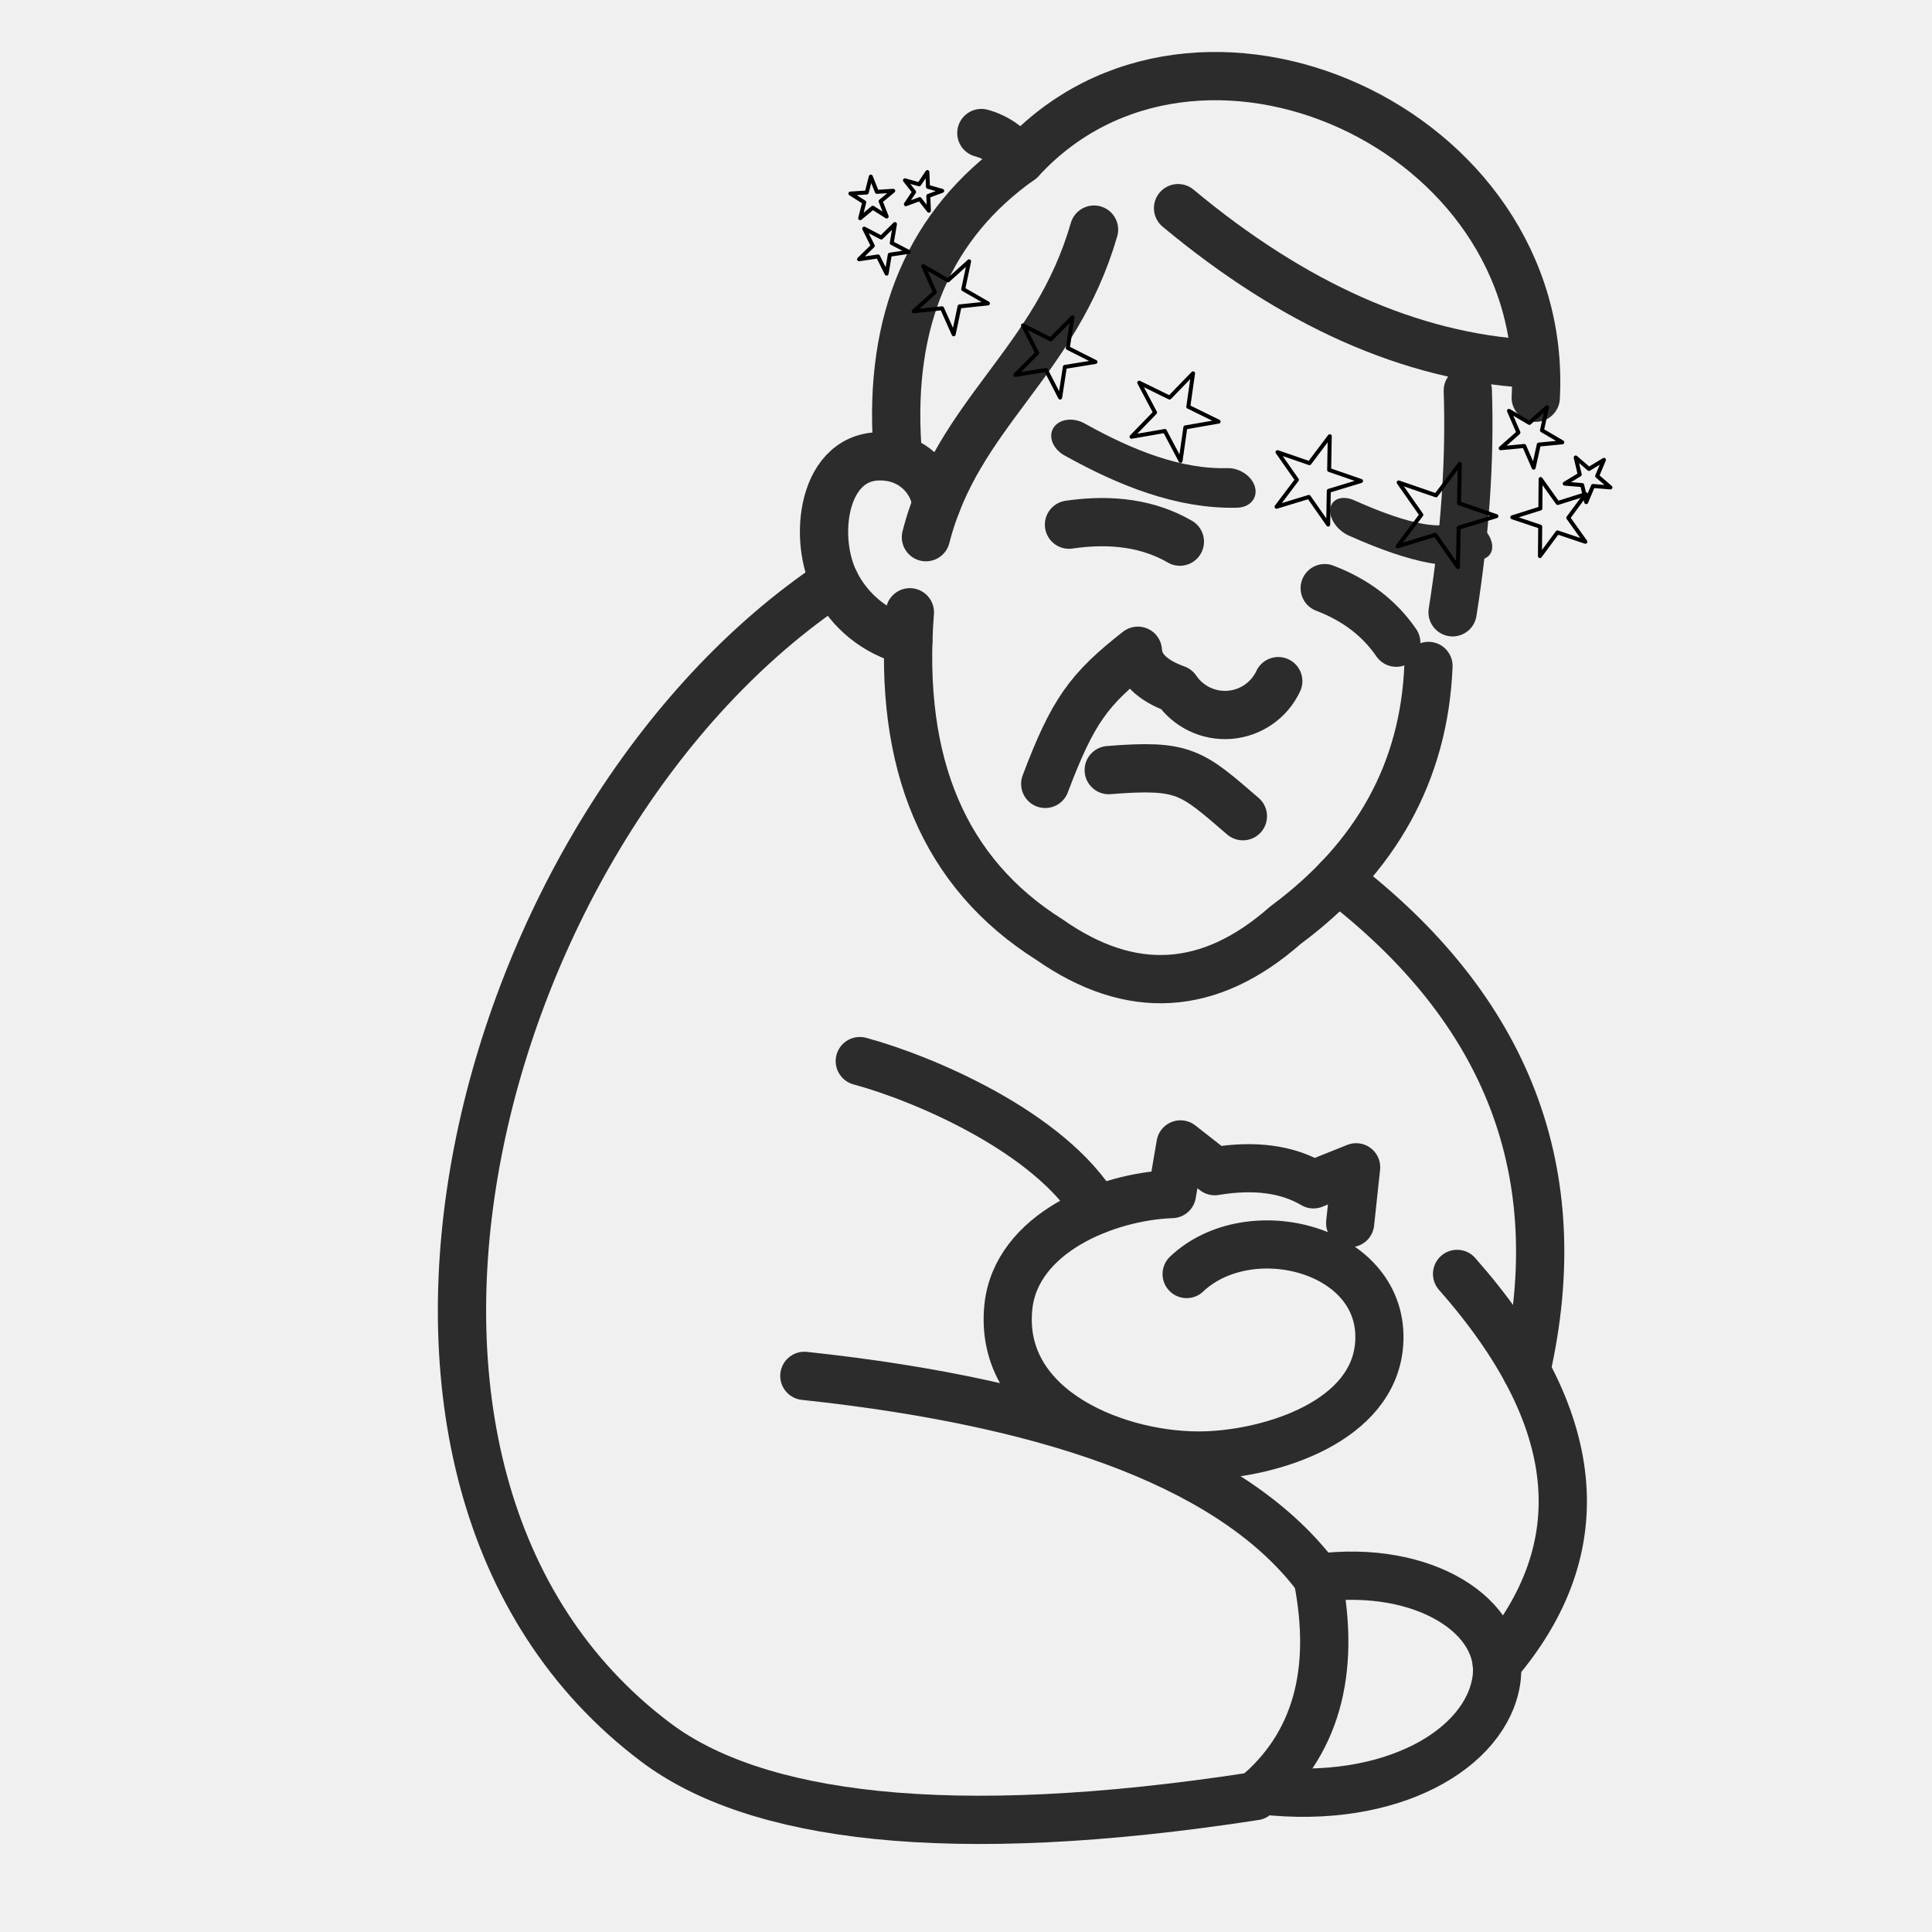
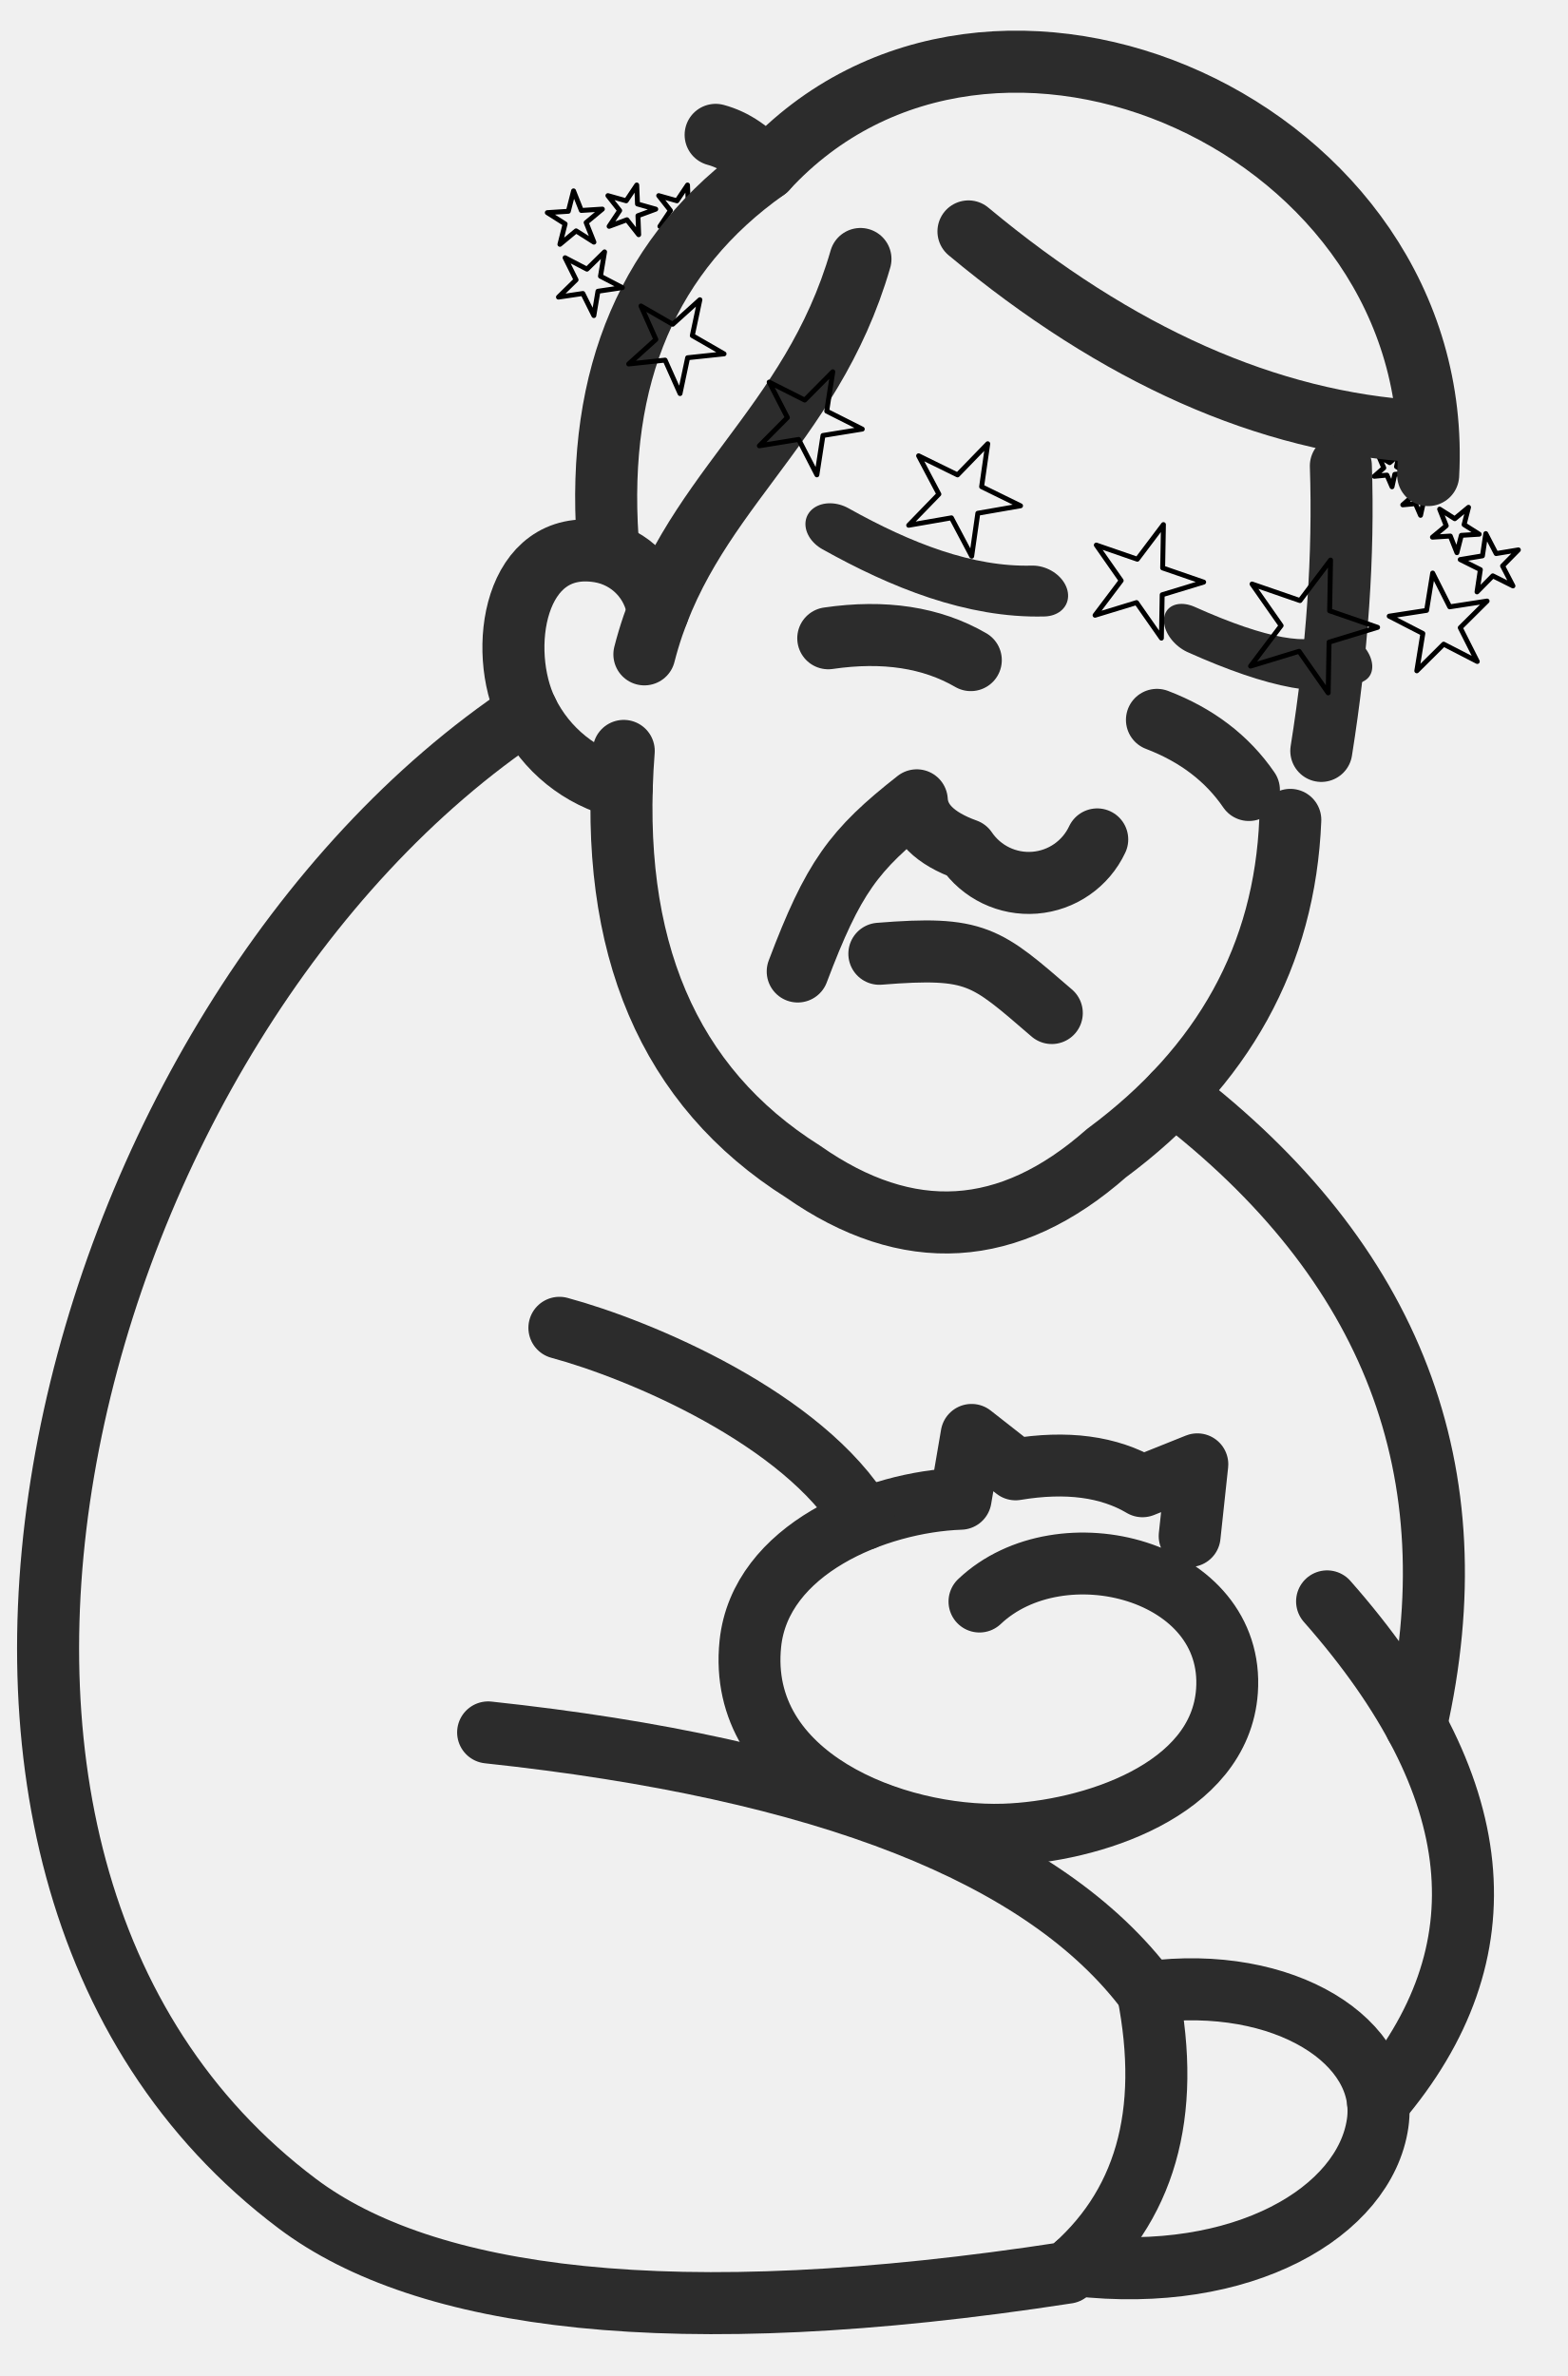
- <svg xmlns="http://www.w3.org/2000/svg" width="100%" height="100%" viewBox="0 0 500 500" version="1.1" xml:space="preserve" style="fill-rule:evenodd;clip-rule:evenodd;stroke-linecap:round;stroke-linejoin:round;stroke-miterlimit:22.926;">
-   <g id="logo" transform="matrix(2.93882,0,0,2.93882,263.196,245.614)">
+ <svg xmlns="http://www.w3.org/2000/svg" width="100%" height="100%" viewBox="0 0 330 500" version="1.1" xml:space="preserve" style="fill-rule:evenodd;clip-rule:evenodd;stroke-linecap:round;stroke-linejoin:round;stroke-miterlimit:1.5;">
+   <g transform="matrix(0.278586,0.0786894,-0.0786894,0.278586,138.265,3.12495)">
+     <path d="M55,113L59.266,126.129L73.07,126.129L61.902,134.243L66.168,147.371L55,139.257L43.832,147.371L48.098,134.243L36.93,126.129L50.734,126.129L55,113Z" style="fill:white;fill-opacity:0;stroke:black;stroke-width:3.57px;" />
+   </g>
+   <g transform="matrix(0.230355,0.146064,-0.146064,0.230355,312.902,72.6919)">
+     <path d="M55,113L59.266,126.129L73.07,126.129L61.902,134.243L66.168,147.371L55,139.257L43.832,147.371L48.098,134.243L36.93,126.129L50.734,126.129L55,113Z" style="fill:none;stroke:black;stroke-width:3.79px;" />
+   </g>
+   <g transform="matrix(0.167449,0.0987609,-0.0987609,0.167449,302.441,77.2338)">
+     <path d="M55,113L59.266,126.129L73.07,126.129L61.902,134.243L66.168,147.371L55,139.257L43.832,147.371L48.098,134.243L36.93,126.129L50.734,126.129L55,113Z" style="fill:none;stroke:black;stroke-width:5.31px;" />
+   </g>
+   <g transform="matrix(0.167449,0.0987609,-0.0987609,0.167449,296.437,71.2296)">
+     <path d="M55,113L59.266,126.129L73.07,126.129L61.902,134.243L66.168,147.371L55,139.257L43.832,147.371L48.098,134.243L36.93,126.129L50.734,126.129L55,113Z" style="fill:none;stroke:black;stroke-width:5.31px;" />
+   </g>
+   <g id="logo" transform="matrix(3.07173,0,0,3.07173,160.25,249.114)">
    <g transform="matrix(1,0,0,1,-51,-79)">
      <g>
-         <path d="M65.185,13.755C75.399,22.26 85.688,26.827 96.051,27.456" style="fill:none;stroke:rgb(44,44,44);stroke-width:4.25px;" />
-         <path d="M96.682,30.447C97.958,6.648 66.746,-7.28 51.328,9.502C43.317,15.155 39.695,23.607 40.462,34.857" style="fill:none;stroke:rgb(44,44,44);stroke-width:4.25px;" />
-         <path d="M51.328,9.502C50.293,8.27 49.138,7.483 47.863,7.14" style="fill:none;stroke:rgb(44,44,44);stroke-width:4.25px;" />
-         <path d="M57.785,15.644C54.382,27.423 45.77,31.832 42.981,42.73" style="fill:none;stroke:rgb(44,44,44);stroke-width:4.25px;" />
+         <path d="M65.185,13.755C75.399,22.26 85.688,26.827 96.051,27.456" style="fill:none;stroke:rgb(44,44,44);stroke-width:4.25px;stroke-miterlimit:22.926;" />
+         <path d="M96.682,30.447C97.958,6.648 66.746,-7.28 51.328,9.502C43.317,15.155 39.695,23.607 40.462,34.857" style="fill:none;stroke:rgb(44,44,44);stroke-width:4.25px;stroke-miterlimit:22.926;" />
+         <path d="M51.328,9.502C50.293,8.27 49.138,7.483 47.863,7.14" style="fill:none;stroke:rgb(44,44,44);stroke-width:4.25px;stroke-miterlimit:22.926;" />
+         <path d="M57.785,15.644C54.382,27.423 45.77,31.832 42.981,42.73" style="fill:none;stroke:rgb(44,44,44);stroke-width:4.25px;stroke-miterlimit:22.926;" />
        <g transform="matrix(0.91359,0.406638,0.317048,-0.71231,-6.18474,35.7578)">
-           <path d="M70.633,36.625C66.398,34.034 61.319,33.788 56.21,34.384" style="fill:none;stroke:rgb(44,44,44);stroke-width:4.25px;" />
+           <path d="M70.633,36.625C66.398,34.034 61.319,33.788 56.21,34.384" style="fill:none;stroke:rgb(44,44,44);stroke-width:4.25px;stroke-miterlimit:22.926;" />
        </g>
-         <path d="M65.344,43.123C62.659,41.566 59.404,41.067 55.58,41.627" style="fill:none;stroke:rgb(44,44,44);stroke-width:4.25px;" />
-         <path d="M78.1,47.218C80.82,48.258 82.919,49.859 84.399,52.021" style="fill:none;stroke:rgb(44,44,44);stroke-width:4.25px;" />
+         <path d="M65.344,43.123C62.659,41.566 59.404,41.067 55.58,41.627" style="fill:none;stroke:rgb(44,44,44);stroke-width:4.25px;stroke-miterlimit:22.926;" />
+         <path d="M78.1,47.218C80.82,48.258 82.919,49.859 84.399,52.021" style="fill:none;stroke:rgb(44,44,44);stroke-width:4.25px;stroke-miterlimit:22.926;" />
        <g transform="matrix(0.767338,0.641242,0.43899,-0.525314,0.742026,11.5575)">
-           <path d="M80.068,41.627C85.61,43.911 88.707,46.483 89.36,49.344" style="fill:none;stroke:rgb(44,44,44);stroke-width:4.25px;" />
+           <path d="M80.068,41.627C85.61,43.911 88.707,46.483 89.36,49.344" style="fill:none;stroke:rgb(44,44,44);stroke-width:4.25px;stroke-miterlimit:22.926;" />
        </g>
-         <path d="M74.007,55.408C73.217,57.094 71.581,58.226 69.724,58.373C67.868,58.52 66.075,57.658 65.03,56.116C62.863,55.338 61.735,54.209 61.644,52.73C57.298,56.137 55.913,58.044 53.487,64.455" style="fill:none;stroke:rgb(44,44,44);stroke-width:4.25px;" />
+         <path d="M74.007,55.408C73.217,57.094 71.581,58.226 69.724,58.373C67.868,58.52 66.075,57.658 65.03,56.116C62.863,55.338 61.735,54.209 61.644,52.73C57.298,56.137 55.913,58.044 53.487,64.455" style="fill:none;stroke:rgb(44,44,44);stroke-width:4.25px;stroke-miterlimit:22.926;" />
        <g transform="matrix(0.759808,0.650147,0.650147,-0.759808,-23.016,70.0621)">
-           <path d="M69.558,63.153C63.568,63.172 62.662,63.3 57.943,58.557" style="fill:none;stroke:rgb(44,44,44);stroke-width:4.25px;" />
+           <path d="M69.558,63.153C63.568,63.172 62.662,63.3 57.943,58.557" style="fill:none;stroke:rgb(44,44,44);stroke-width:4.25px;stroke-miterlimit:22.926;" />
        </g>
-         <path d="M90.7,29.817C90.907,35.926 90.461,42.436 89.36,49.344" style="fill:none;stroke:rgb(44,44,44);stroke-width:4.25px;" />
-         <path d="M87.235,54.069C86.86,63.349 82.66,70.961 74.637,76.904C67.97,82.78 61.041,83.2 53.849,78.164C44.624,72.349 40.529,62.743 41.566,49.344" style="fill:none;stroke:rgb(44,44,44);stroke-width:4.25px;" />
-         <path d="M43.909,39.828C43.633,37.718 42.009,36.039 39.911,35.692C34.051,34.724 32.894,42.444 34.95,46.643C36.231,49.258 38.604,51.172 41.43,51.87" style="fill:none;stroke:rgb(44,44,44);stroke-width:4.25px;" />
-         <path d="M65.939,107.62C71.519,102.336 83.477,105.441 82.897,113.743C82.418,120.576 73.501,123.395 67.635,123.588C60.157,123.834 49.289,119.675 50.241,110.51C50.912,104.04 58.858,100.78 64.65,100.579L65.398,96.202L68.412,98.564C71.912,97.981 74.81,98.367 77.107,99.723L80.867,98.217L80.339,103.135" style="fill:none;stroke:rgb(44,44,44);stroke-width:4.24px;" />
-         <path d="M32.276,116.586C55.401,119.061 70.466,124.993 77.473,134.382" style="fill:none;stroke:rgb(44,44,44);stroke-width:4.25px;" />
-         <path d="M77.473,134.382C79.123,142.756 77.286,149.161 71.961,153.595C44.819,157.785 27.9,155.407 19.205,148.87C-12.049,125.374 3.393,67.618 34.95,46.643" style="fill:none;stroke:rgb(44,44,44);stroke-width:4.25px;" />
-         <path d="M72.554,153.08C84.006,154.407 92.346,149.41 93.221,143.358C94.02,137.841 86.883,133.148 77.473,134.382" style="fill:none;stroke:rgb(44,44,44);stroke-width:4.25px;" />
-         <path d="M89.757,107.609C100.866,120.21 102.032,131.653 93.253,141.936" style="fill:none;stroke:rgb(44,44,44);stroke-width:4.25px;" />
-         <path d="M79.268,72.853C94.261,84.33 99.786,98.751 95.842,116.117" style="fill:none;stroke:rgb(44,44,44);stroke-width:4.25px;" />
-         <path d="M37.159,88.868C42.674,90.356 53.892,95.074 58.02,101.975" style="fill:none;stroke:rgb(44,44,44);stroke-width:4.25px;" />
+         <path d="M90.7,29.817C90.907,35.926 90.461,42.436 89.36,49.344" style="fill:none;stroke:rgb(44,44,44);stroke-width:4.25px;stroke-miterlimit:22.926;" />
+         <path d="M87.235,54.069C86.86,63.349 82.66,70.961 74.637,76.904C67.97,82.78 61.041,83.2 53.849,78.164C44.624,72.349 40.529,62.743 41.566,49.344" style="fill:none;stroke:rgb(44,44,44);stroke-width:4.25px;stroke-miterlimit:22.926;" />
+         <path d="M43.909,39.828C43.633,37.718 42.009,36.039 39.911,35.692C34.051,34.724 32.894,42.444 34.95,46.643C36.231,49.258 38.604,51.172 41.43,51.87" style="fill:none;stroke:rgb(44,44,44);stroke-width:4.25px;stroke-miterlimit:22.926;" />
+         <path d="M65.939,107.62C71.519,102.336 83.477,105.441 82.897,113.743C82.418,120.576 73.501,123.395 67.635,123.588C60.157,123.834 49.289,119.675 50.241,110.51C50.912,104.04 58.858,100.78 64.65,100.579L65.398,96.202L68.412,98.564C71.912,97.981 74.81,98.367 77.107,99.723L80.867,98.217L80.339,103.135" style="fill:none;stroke:rgb(44,44,44);stroke-width:4.24px;stroke-miterlimit:22.926;" />
+         <path d="M32.276,116.586C55.401,119.061 70.466,124.993 77.473,134.382" style="fill:none;stroke:rgb(44,44,44);stroke-width:4.25px;stroke-miterlimit:22.926;" />
+         <path d="M77.473,134.382C79.123,142.756 77.286,149.161 71.961,153.595C44.819,157.785 27.9,155.407 19.205,148.87C-12.049,125.374 3.393,67.618 34.95,46.643" style="fill:none;stroke:rgb(44,44,44);stroke-width:4.25px;stroke-miterlimit:22.926;" />
+         <path d="M72.554,153.08C84.006,154.407 92.346,149.41 93.221,143.358C94.02,137.841 86.883,133.148 77.473,134.382" style="fill:none;stroke:rgb(44,44,44);stroke-width:4.25px;stroke-miterlimit:22.926;" />
+         <path d="M89.757,107.609C100.866,120.21 102.032,131.653 93.253,141.936" style="fill:none;stroke:rgb(44,44,44);stroke-width:4.25px;stroke-miterlimit:22.926;" />
+         <path d="M79.268,72.853C94.261,84.33 99.786,98.751 95.842,116.117" style="fill:none;stroke:rgb(44,44,44);stroke-width:4.25px;stroke-miterlimit:22.926;" />
+         <path d="M37.159,88.868C42.674,90.356 53.892,95.074 58.02,101.975" style="fill:none;stroke:rgb(44,44,44);stroke-width:4.25px;stroke-miterlimit:22.926;" />
      </g>
    </g>
  </g>
-   <g transform="matrix(0.319045,0.166442,-0.166442,0.319045,232.872,12.7839)">
-     <path d="M55,113L59.266,126.129L73.07,126.129L61.902,134.243L66.168,147.371L55,139.257L43.832,147.371L48.098,134.243L36.93,126.129L50.734,126.129L55,113Z" style="fill:white;fill-opacity:0;stroke:black;stroke-width:2.87px;stroke-miterlimit:1.5;" />
+   <g transform="matrix(0.333474,0.173969,-0.173969,0.333474,128.555,5.75389)">
+     <path d="M55,113L59.266,126.129L73.07,126.129L61.902,134.243L66.168,147.371L55,139.257L43.832,147.371L48.098,134.243L36.93,126.129L50.734,126.129L55,113Z" style="fill:white;fill-opacity:0;stroke:black;stroke-width:2.75px;" />
  </g>
-   <g transform="matrix(0.113492,0.285609,-0.285609,0.113492,257.199,20.8458)">
-     <path d="M55,113L59.266,126.129L73.07,126.129L61.902,134.243L66.168,147.371L55,139.257L43.832,147.371L48.098,134.243L36.93,126.129L50.734,126.129L55,113Z" style="fill:white;fill-opacity:0;stroke:black;stroke-width:3.36px;stroke-miterlimit:1.5;" />
+   <g transform="matrix(0.118625,0.298526,-0.298526,0.118625,153.981,14.1804)">
+     <path d="M55,113L59.266,126.129L73.07,126.129L61.902,134.243L66.168,147.371L55,139.257L43.832,147.371L48.098,134.243L36.93,126.129L50.734,126.129L55,113Z" style="fill:white;fill-opacity:0;stroke:black;stroke-width:3.22px;" />
  </g>
-   <g transform="matrix(0.266532,0.0752846,-0.0752846,0.266532,233.853,10.2687)">
-     <path d="M55,113L59.266,126.129L73.07,126.129L61.902,134.243L66.168,147.371L55,139.257L43.832,147.371L48.098,134.243L36.93,126.129L50.734,126.129L55,113Z" style="fill:white;fill-opacity:0;stroke:black;stroke-width:3.73px;stroke-miterlimit:1.5;" />
+   <g transform="matrix(0.278586,0.0786894,-0.0786894,0.278586,127.58,3.12495)">
+     <path d="M55,113L59.266,126.129L73.07,126.129L61.902,134.243L66.168,147.371L55,139.257L43.832,147.371L48.098,134.243L36.93,126.129L50.734,126.129L55,113Z" style="fill:white;fill-opacity:0;stroke:black;stroke-width:3.57px;" />
  </g>
-   <g transform="matrix(0.46302,0.266733,-0.266733,0.46302,255.48,0.632643)">
-     <path d="M55,113L59.266,126.129L73.07,126.129L61.902,134.243L66.168,147.371L55,139.257L43.832,147.371L48.098,134.243L36.93,126.129L50.734,126.129L55,113Z" style="fill:white;fill-opacity:0;stroke:black;stroke-width:1.93px;stroke-miterlimit:1.5;" />
+   <g transform="matrix(0.483961,0.278796,-0.278796,0.483961,152.185,-6.94694)">
+     <path d="M55,113L59.266,126.129L73.07,126.129L61.902,134.243L66.168,147.371L55,139.257L43.832,147.371L48.098,134.243L36.93,126.129L50.734,126.129L55,113Z" style="fill:white;fill-opacity:0;stroke:black;stroke-width:1.85px;" />
  </g>
-   <g transform="matrix(0.51873,0.261719,-0.261719,0.51873,278.609,9.11929)">
-     <path d="M55,113L59.266,126.129L73.07,126.129L61.902,134.243L66.168,147.371L55,139.257L43.832,147.371L48.098,134.243L36.93,126.129L50.734,126.129L55,113Z" style="fill:white;fill-opacity:0;stroke:black;stroke-width:1.78px;stroke-miterlimit:1.5;" />
+   <g transform="matrix(0.54219,0.273555,-0.273555,0.54219,176.36,1.92352)">
+     <path d="M55,113L59.266,126.129L73.07,126.129L61.902,134.243L66.168,147.371L55,139.257L43.832,147.371L48.098,134.243L36.93,126.129L50.734,126.129L55,113Z" style="fill:white;fill-opacity:0;stroke:black;stroke-width:1.7px;" />
  </g>
-   <g transform="matrix(0.568075,0.278589,-0.278589,0.568075,309.001,17.1052)">
-     <path d="M55,113L59.266,126.129L73.07,126.129L61.902,134.243L66.168,147.371L55,139.257L43.832,147.371L48.098,134.243L36.93,126.129L50.734,126.129L55,113Z" style="fill:white;fill-opacity:0;stroke:black;stroke-width:1.63px;stroke-miterlimit:1.5;" />
+   <g transform="matrix(0.593767,0.291188,-0.291188,0.593767,208.127,10.2706)">
+     <path d="M55,113L59.266,126.129L73.07,126.129L61.902,134.243L66.168,147.371L55,139.257L43.832,147.371L48.098,134.243L36.93,126.129L50.734,126.129L55,113Z" style="fill:white;fill-opacity:0;stroke:black;stroke-width:1.56px;" />
  </g>
-   <g transform="matrix(0.598137,0.206284,-0.206284,0.598137,334.555,33.9593)">
-     <path d="M55,113L59.266,126.129L73.07,126.129L61.902,134.243L66.168,147.371L55,139.257L43.832,147.371L48.098,134.243L36.93,126.129L50.734,126.129L55,113Z" style="fill:white;fill-opacity:0;stroke:black;stroke-width:1.63px;stroke-miterlimit:1.5;" />
+   <g transform="matrix(0.625189,0.215613,-0.215613,0.625189,234.836,27.887)">
+     <path d="M55,113L59.266,126.129L73.07,126.129L61.902,134.243L66.168,147.371L55,139.257L43.832,147.371L48.098,134.243L36.93,126.129L50.734,126.129L55,113Z" style="fill:white;fill-opacity:0;stroke:black;stroke-width:1.56px;" />
  </g>
-   <g transform="matrix(0.69956,0.241262,-0.241262,0.69956,366.577,27.7184)">
-     <path d="M55,113L59.266,126.129L73.07,126.129L61.902,134.243L66.168,147.371L55,139.257L43.832,147.371L48.098,134.243L36.93,126.129L50.734,126.129L55,113Z" style="fill:none;stroke:black;stroke-width:1.4px;stroke-miterlimit:1.5;" />
+   <g transform="matrix(0.731199,0.252173,-0.252173,0.731199,268.306,21.3638)">
+     <path d="M55,113L59.266,126.129L73.07,126.129L61.902,134.243L66.168,147.371L55,139.257L43.832,147.371L48.098,134.243L36.93,126.129L50.734,126.129L55,113Z" style="fill:none;stroke:black;stroke-width:1.34px;" />
  </g>
-   <g transform="matrix(0.526331,-0.165834,0.165834,0.526331,351.026,73.6159)">
-     <path d="M55,113L59.266,126.129L73.07,126.129L61.902,134.243L66.168,147.371L55,139.257L43.832,147.371L48.098,134.243L36.93,126.129L50.734,126.129L55,113Z" style="fill:none;stroke:black;stroke-width:1.87px;stroke-miterlimit:1.5;" />
+   <g transform="matrix(0.570035,-0.0880459,0.0880459,0.570035,260.216,61.0193)">
+     <path d="M55,113L59.266,126.129L73.07,126.129L61.902,134.243L66.168,147.371L55,139.257L43.832,147.371L48.098,134.243L36.93,126.129L50.734,126.129L55,113Z" style="fill:none;stroke:black;stroke-width:1.79px;" />
  </g>
-   <g transform="matrix(0.280754,-0.170419,0.170419,0.280754,373.09,96.0478)">
-     <path d="M55,113L59.266,126.129L73.07,126.129L61.902,134.243L66.168,147.371L55,139.257L43.832,147.371L48.098,134.243L36.93,126.129L50.734,126.129L55,113Z" style="fill:none;stroke:black;stroke-width:3.14px;stroke-miterlimit:1.5;" />
-   </g>
-   <g transform="matrix(0.381918,0.225254,-0.225254,0.381918,404.834,49.8439)">
-     <path d="M55,113L59.266,126.129L73.07,126.129L61.902,134.243L66.168,147.371L55,139.257L43.832,147.371L48.098,134.243L36.93,126.129L50.734,126.129L55,113Z" style="fill:none;stroke:black;stroke-width:2.33px;stroke-miterlimit:1.5;" />
+   <g transform="matrix(0.338633,-0.05631,0.05631,0.338633,287.709,77.1197)">
+     <path d="M55,113L59.266,126.129L73.07,126.129L61.902,134.243L66.168,147.371L55,139.257L43.832,147.371L48.098,134.243L36.93,126.129L50.734,126.129L55,113Z" style="fill:none;stroke:black;stroke-width:3.01px;" />
  </g>
</svg>
